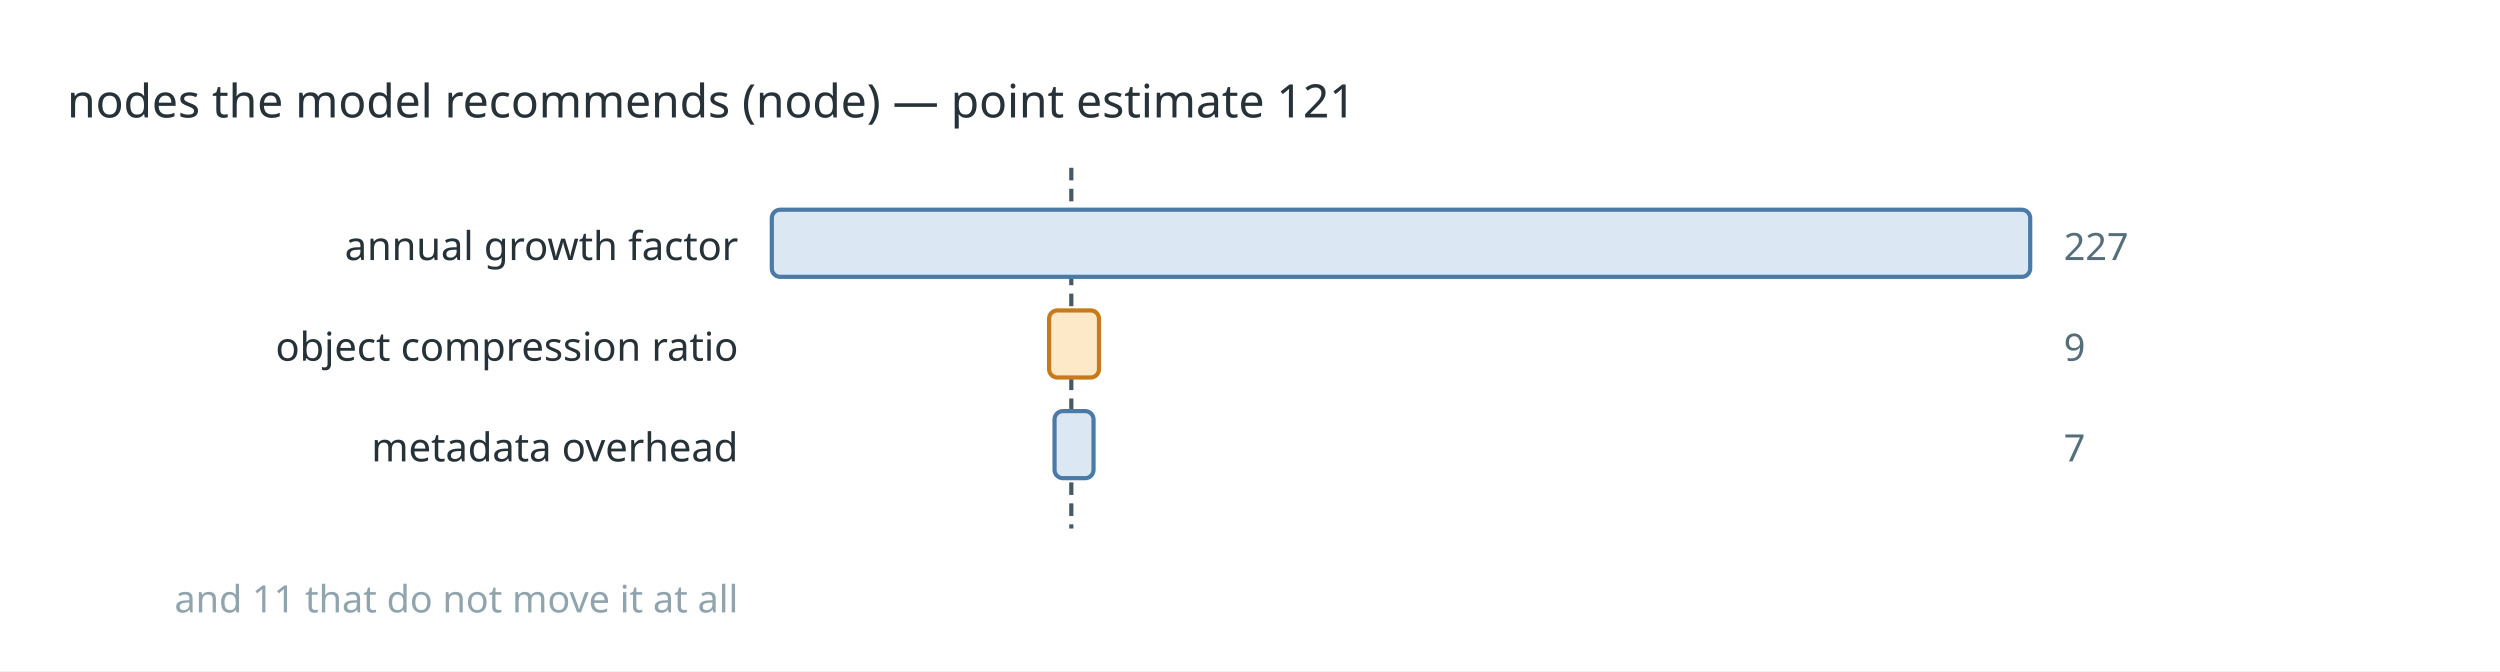
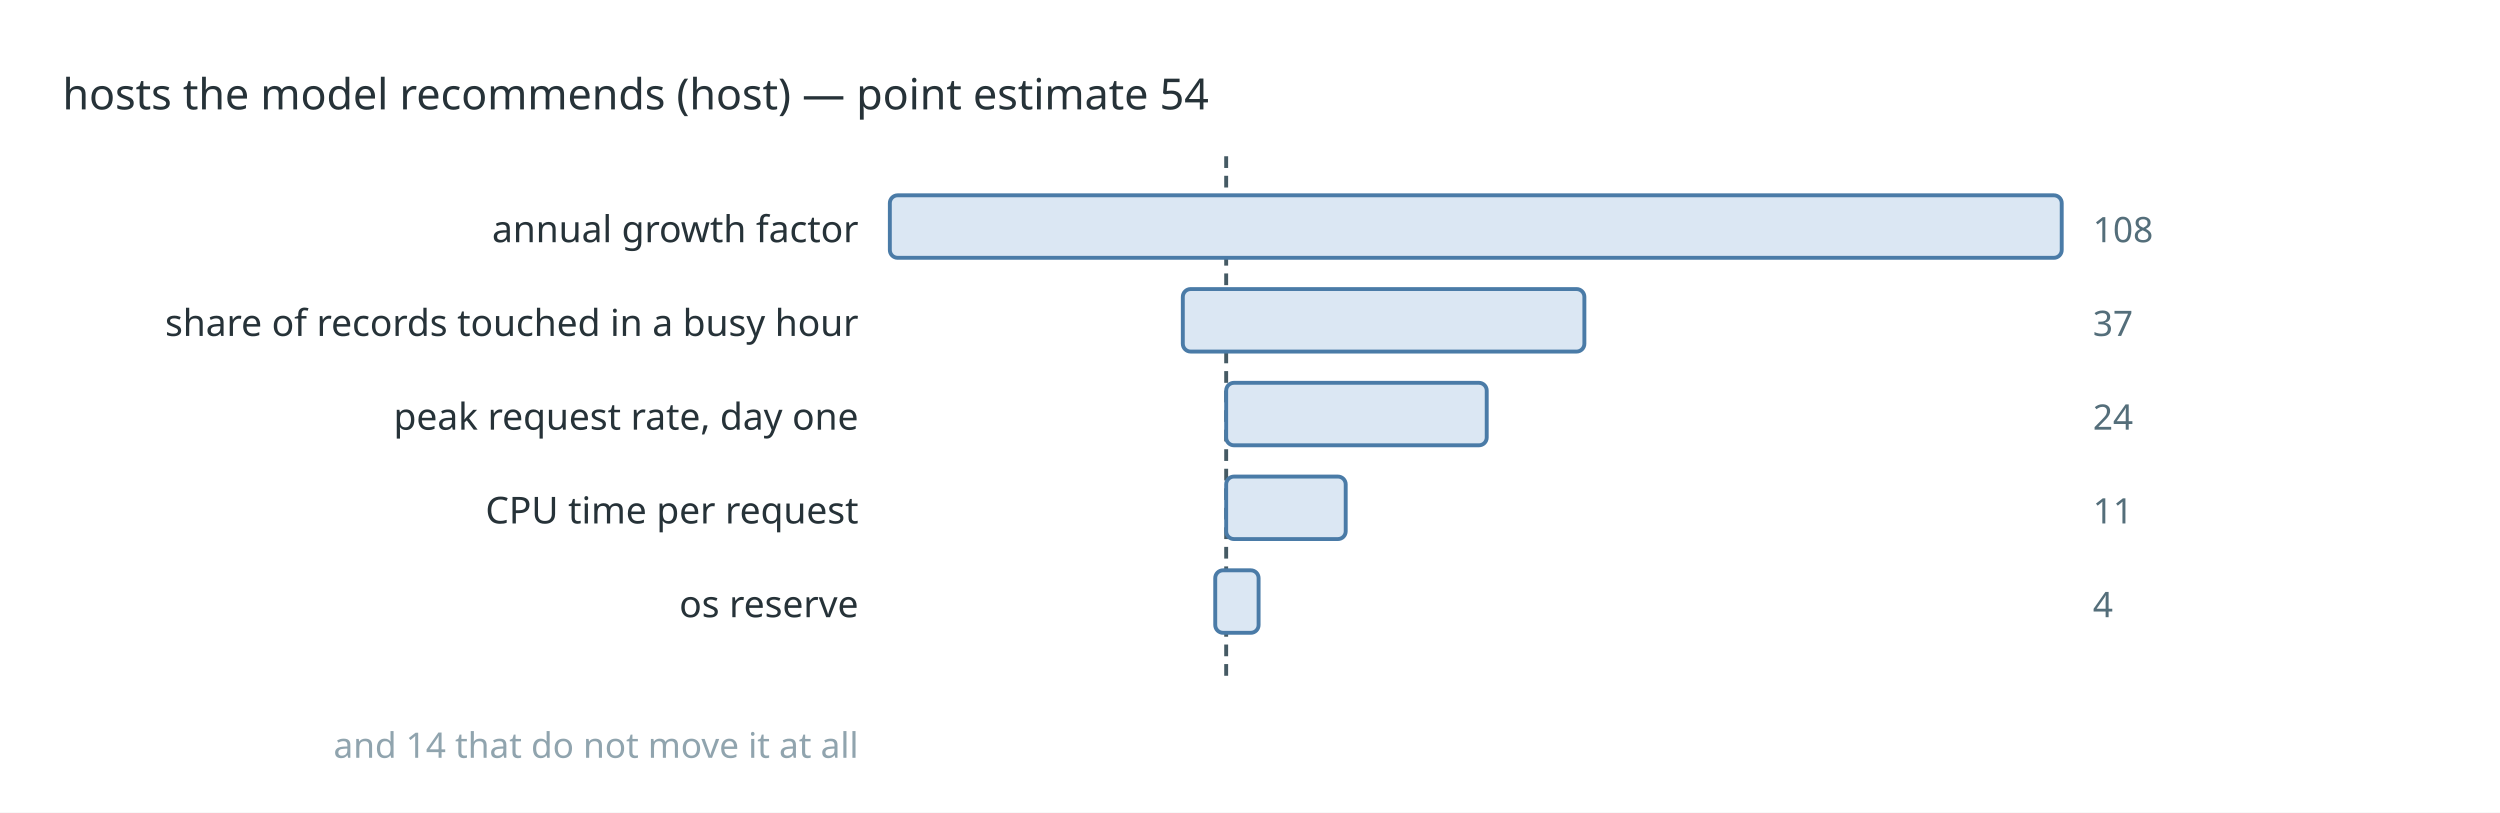
- <svg xmlns="http://www.w3.org/2000/svg" viewBox="0 0 596 160" width="596" height="160" role="img" font-family="system-ui, sans-serif">
-   <rect width="596" height="160" fill="#ffffff" />
-   <text x="16" y="28" font-size="11" fill="#263238">nodes the model recommends (node) — point estimate 121</text>
-   <line x1="255.4" y1="40" x2="255.4" y2="126" stroke="#455a64" stroke-width="1" stroke-dasharray="3 2" />
-   <text x="176.0" y="146" font-size="9" text-anchor="end" fill="#90a4ae">and 11 that do not move it at all</text>
-   <rect x="184.0" y="50.0" width="300.0" height="16.0" rx="2" fill="#dbe7f3" stroke="#4a7ba7" stroke-width="1" />
-   <text x="176.0" y="62.0" font-size="9.5" text-anchor="end" fill="#263238">annual growth factor</text>
-   <text x="492.0" y="62.0" font-size="9" fill="#546e7a">227</text>
-   <rect x="250.1" y="74.0" width="11.9" height="16.0" rx="2" fill="#fde8c8" stroke="#c8791a" stroke-width="1" />
-   <text x="176.0" y="86.0" font-size="9.5" text-anchor="end" fill="#263238">object compression ratio</text>
-   <text x="492.0" y="86.0" font-size="9" fill="#546e7a">9</text>
-   <rect x="251.4" y="98.0" width="9.3" height="16.0" rx="2" fill="#dbe7f3" stroke="#4a7ba7" stroke-width="1" />
-   <text x="176.0" y="110.0" font-size="9.5" text-anchor="end" fill="#263238">metadata overhead</text>
-   <text x="492.0" y="110.0" font-size="9" fill="#546e7a">7</text>
+ <svg xmlns="http://www.w3.org/2000/svg" viewBox="0 0 640 208" width="640" height="208" role="img" font-family="system-ui, sans-serif">
+   <rect width="640" height="208" fill="#ffffff" />
+   <text x="16" y="28" font-size="11" fill="#263238">hosts the model recommends (host) — point estimate 54</text>
+   <line x1="313.9" y1="40" x2="313.9" y2="174" stroke="#455a64" stroke-width="1" stroke-dasharray="3 2" />
+   <text x="219.775" y="194" font-size="9" text-anchor="end" fill="#90a4ae">and 14 that do not move it at all</text>
+   <rect x="227.8" y="50.0" width="300.0" height="16.0" rx="2" fill="#dbe7f3" stroke="#4a7ba7" stroke-width="1" />
+   <text x="219.775" y="62.0" font-size="9.5" text-anchor="end" fill="#263238">annual growth factor</text>
+   <text x="535.775" y="62.0" font-size="9" fill="#546e7a">108</text>
+   <rect x="302.8" y="74.0" width="102.8" height="16.0" rx="2" fill="#dbe7f3" stroke="#4a7ba7" stroke-width="1" />
+   <text x="219.775" y="86.0" font-size="9.5" text-anchor="end" fill="#263238">share of records touched in a busy hour</text>
+   <text x="535.775" y="86.0" font-size="9" fill="#546e7a">37</text>
+   <rect x="313.9" y="98.0" width="66.7" height="16.0" rx="2" fill="#dbe7f3" stroke="#4a7ba7" stroke-width="1" />
+   <text x="219.775" y="110.0" font-size="9.5" text-anchor="end" fill="#263238">peak request rate, day one</text>
+   <text x="535.775" y="110.0" font-size="9" fill="#546e7a">24</text>
+   <rect x="313.9" y="122.0" width="30.6" height="16.0" rx="2" fill="#dbe7f3" stroke="#4a7ba7" stroke-width="1" />
+   <text x="219.775" y="134.0" font-size="9.5" text-anchor="end" fill="#263238">CPU time per request</text>
+   <text x="535.775" y="134.0" font-size="9" fill="#546e7a">11</text>
+   <rect x="311.1" y="146.0" width="11.1" height="16.0" rx="2" fill="#dbe7f3" stroke="#4a7ba7" stroke-width="1" />
+   <text x="219.775" y="158.0" font-size="9.5" text-anchor="end" fill="#263238">os reserve</text>
+   <text x="535.775" y="158.0" font-size="9" fill="#546e7a">4</text>
</svg>
